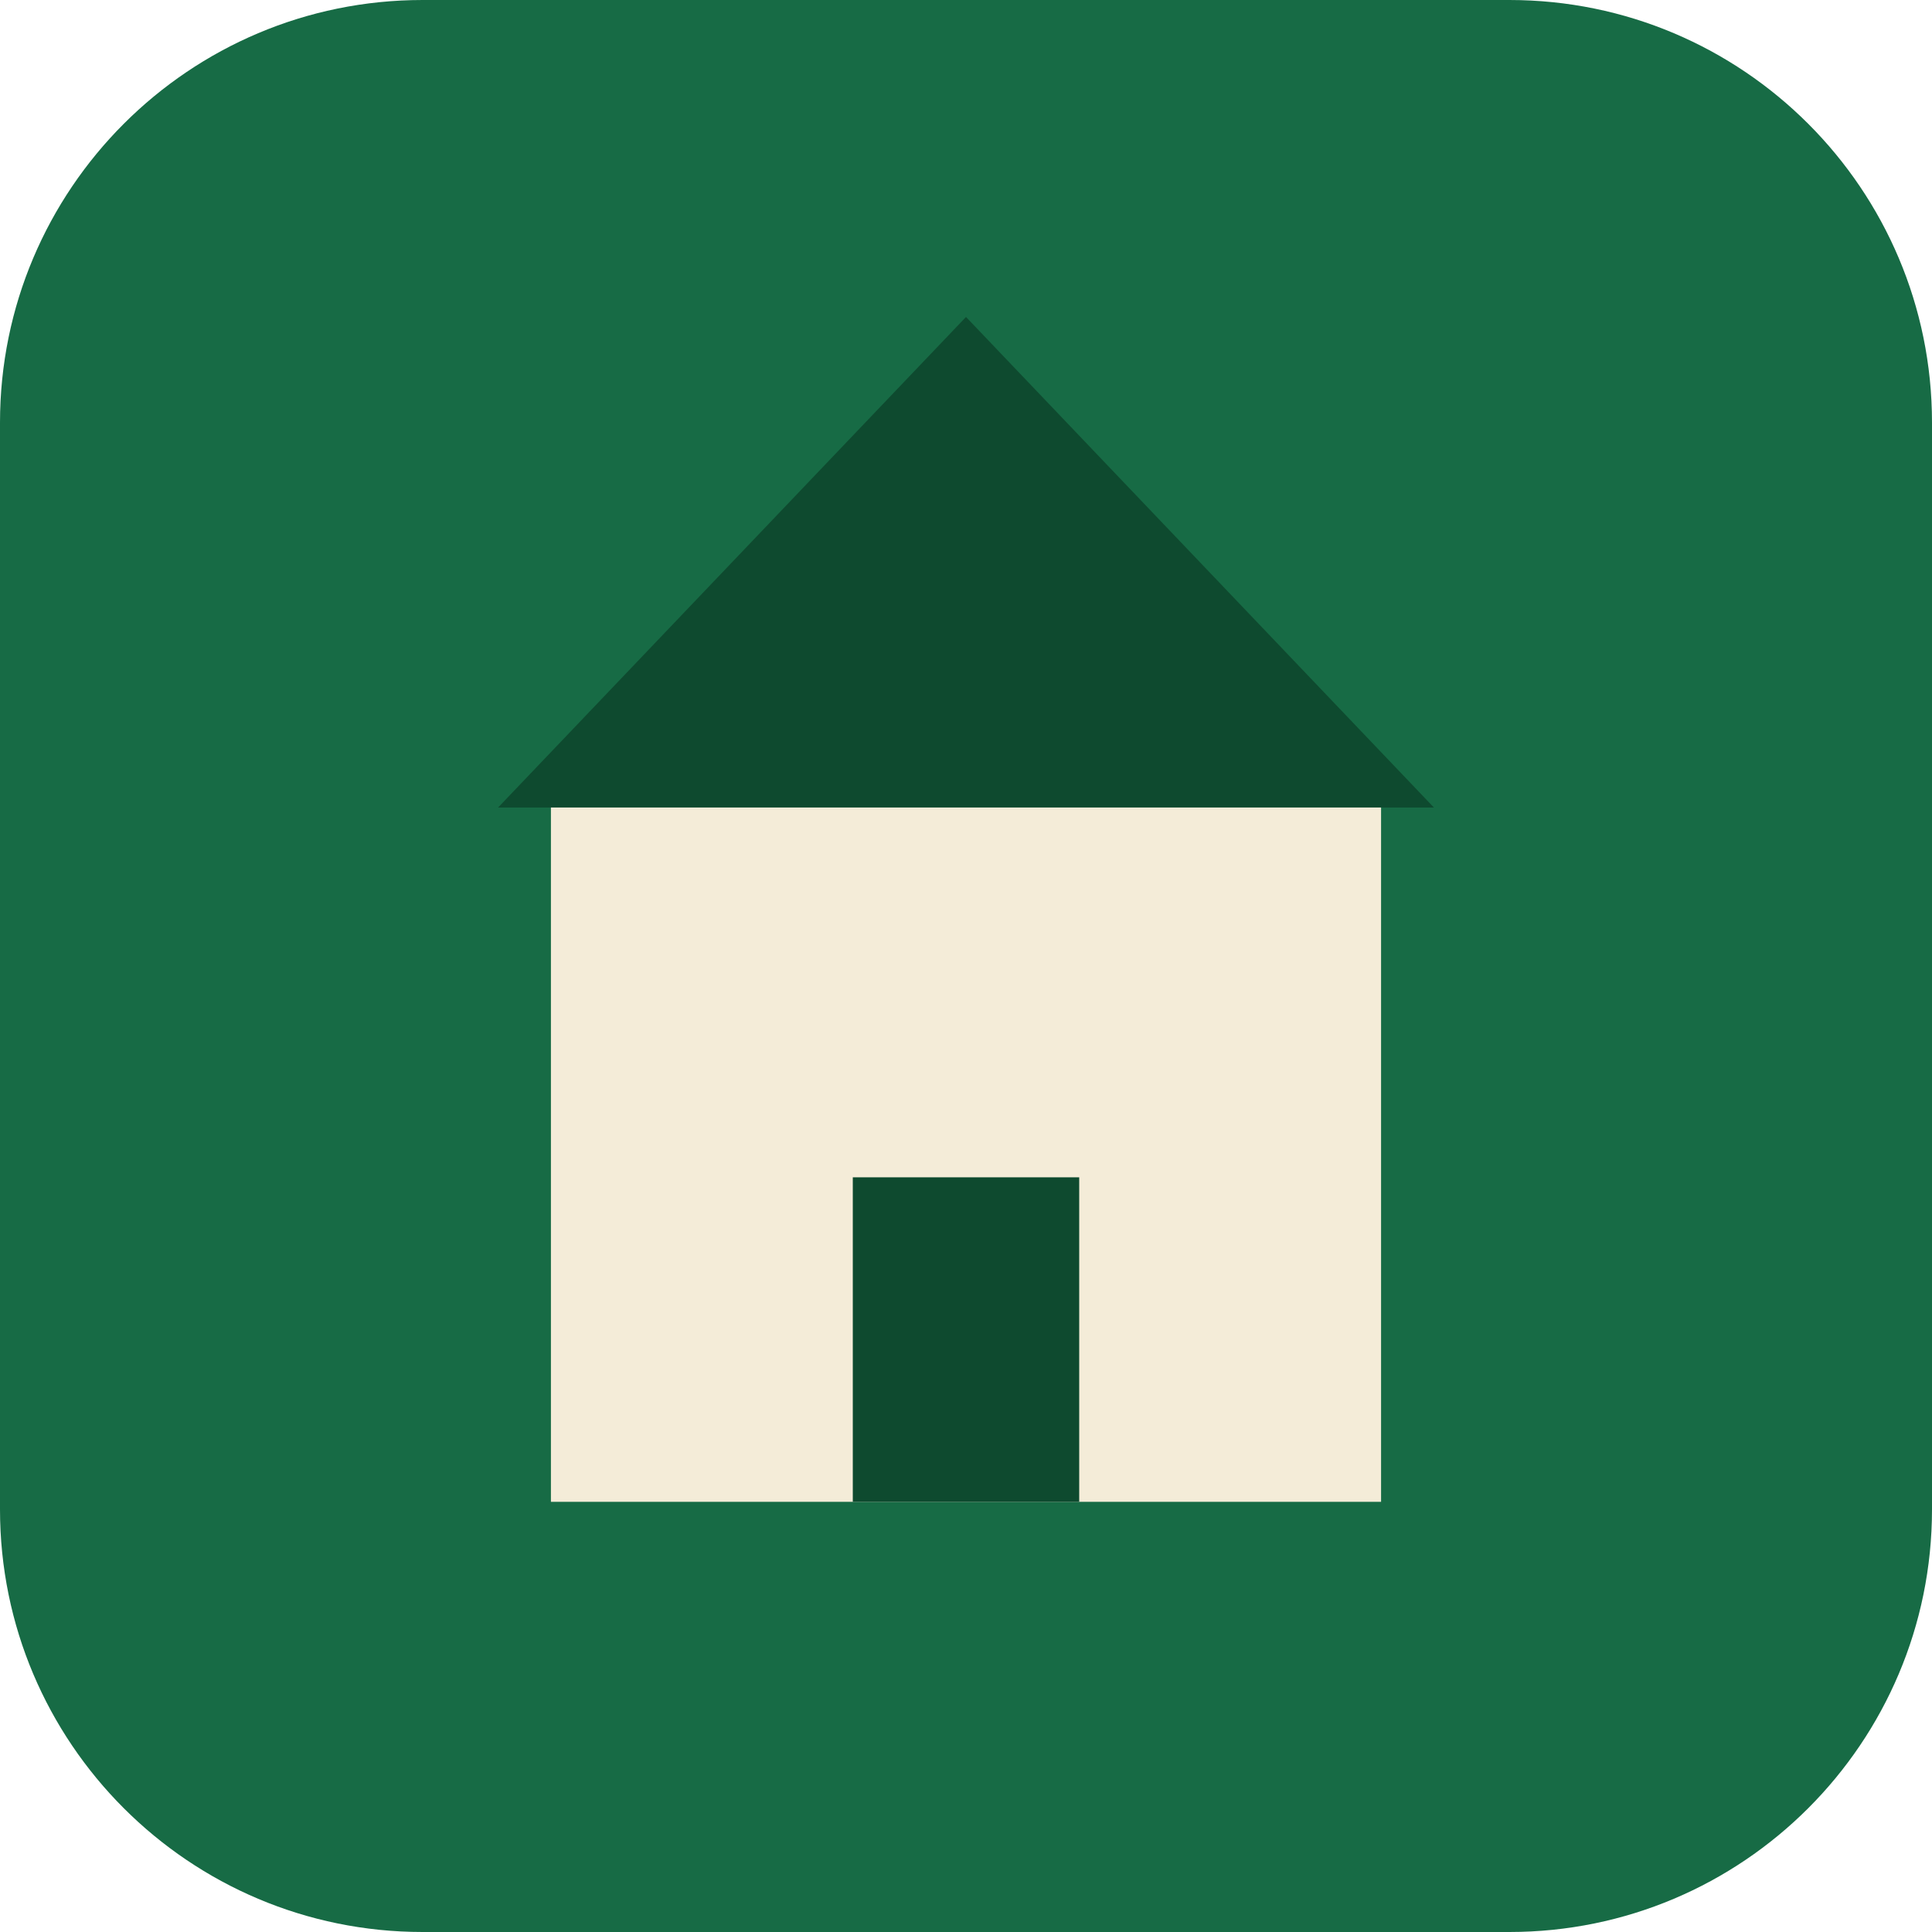
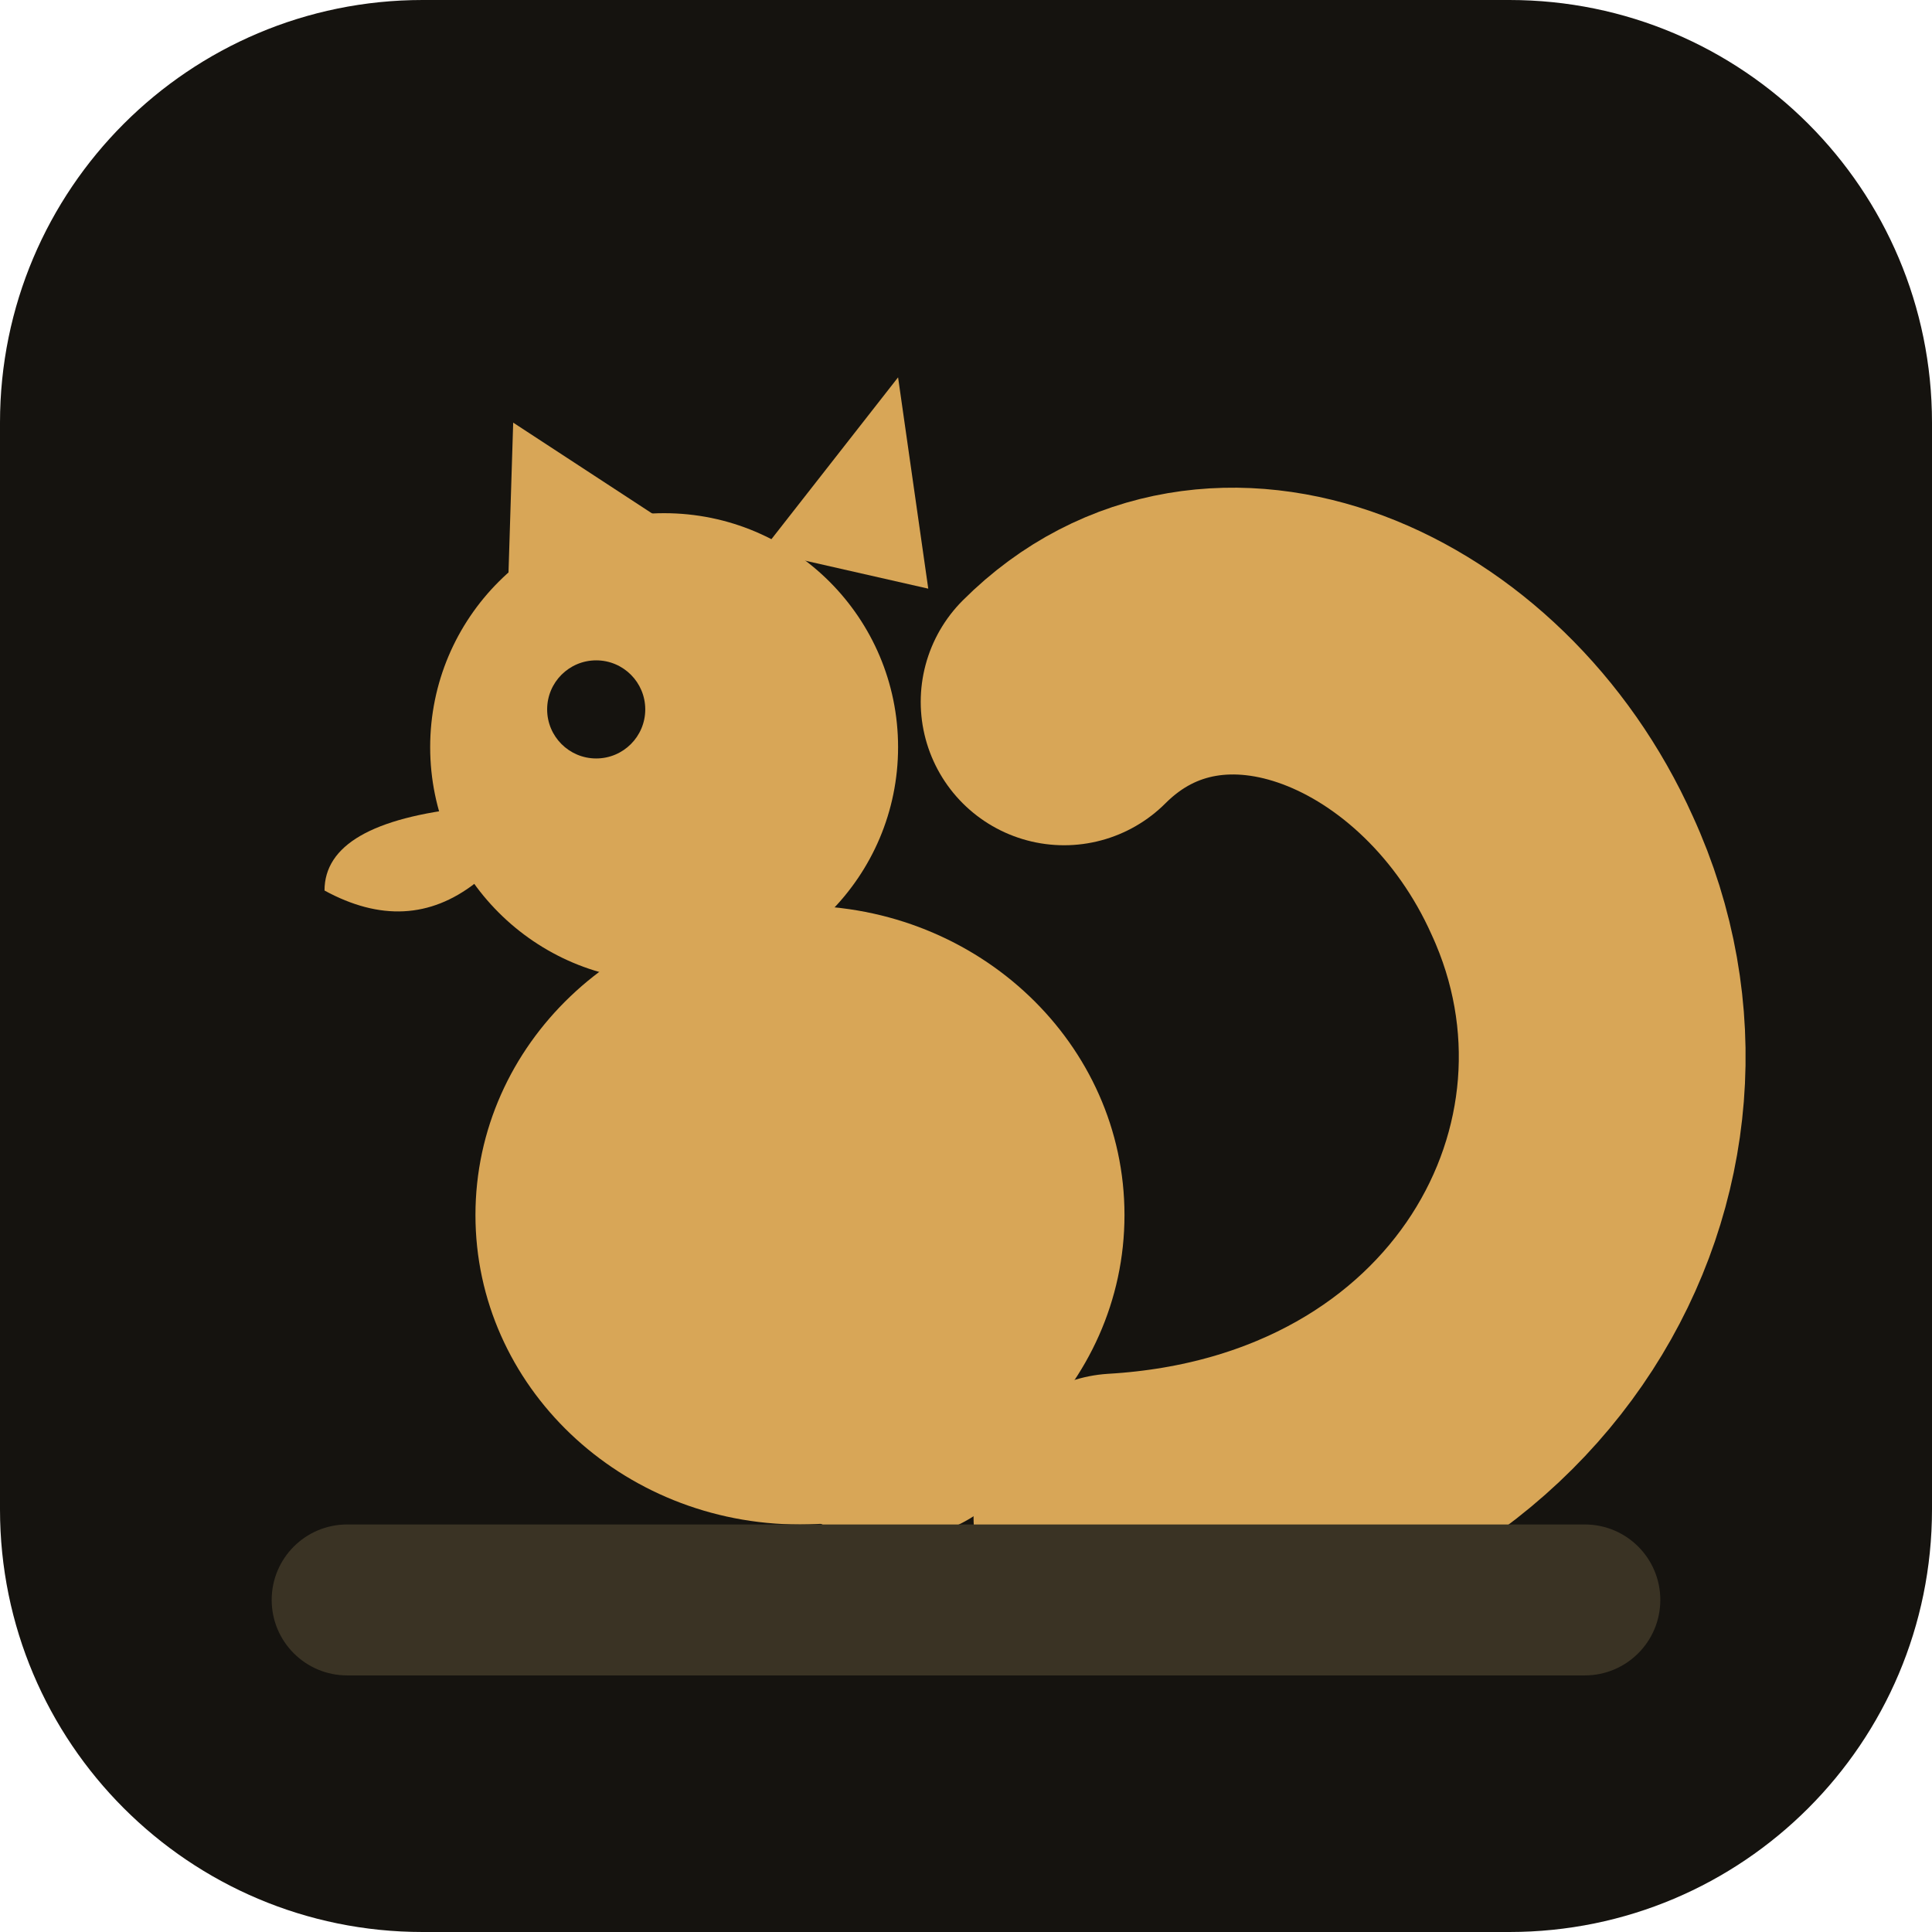
- <svg xmlns="http://www.w3.org/2000/svg" viewBox="0 0 512 512">
-   <rect width="512" height="512" rx="112" fill="rgb(23, 107, 69)" />
-   <polygon points="256,84 380,214 132,214" fill="rgb(14, 74, 47)" />
-   <rect x="146" y="214" width="220" height="184" fill="rgb(244, 236, 216)" />
-   <rect x="226" y="312" width="60" height="86" fill="rgb(14, 74, 47)" />
+ <svg xmlns="http://www.w3.org/2000/svg" viewBox="0 0 512 512" role="img" aria-label="Ratatoskr">
+   <rect width="512" height="512" rx="112" fill="#15130f" />
+   <path d="M296 402 C398 396 448 306 414 232 C388 174 322 146 282 186" fill="none" stroke="#d8a657" stroke-width="76" stroke-linecap="round" />
+   <g fill="#d8a657">
+     <ellipse cx="212" cy="322" rx="86" ry="82" />
+     <circle cx="176" cy="198" r="62" />
+     <path d="M134 176 L136 112 L188 146 Z" />
+     <path d="M202 146 L238 100 L246 156 Z" />
+     <path d="M124 214 q-38 4 -38 22 q22 12 40 -2 Z" />
+     <ellipse cx="236" cy="382" rx="34" ry="26" />
+   </g>
+   <circle cx="158" cy="188" r="13" fill="#15130f" />
+   <path d="M92 404 h328 a20 20 0 0 1 0 40 H92 a20 20 0 0 1 0-40 Z" fill="#3a3324" />
</svg>
